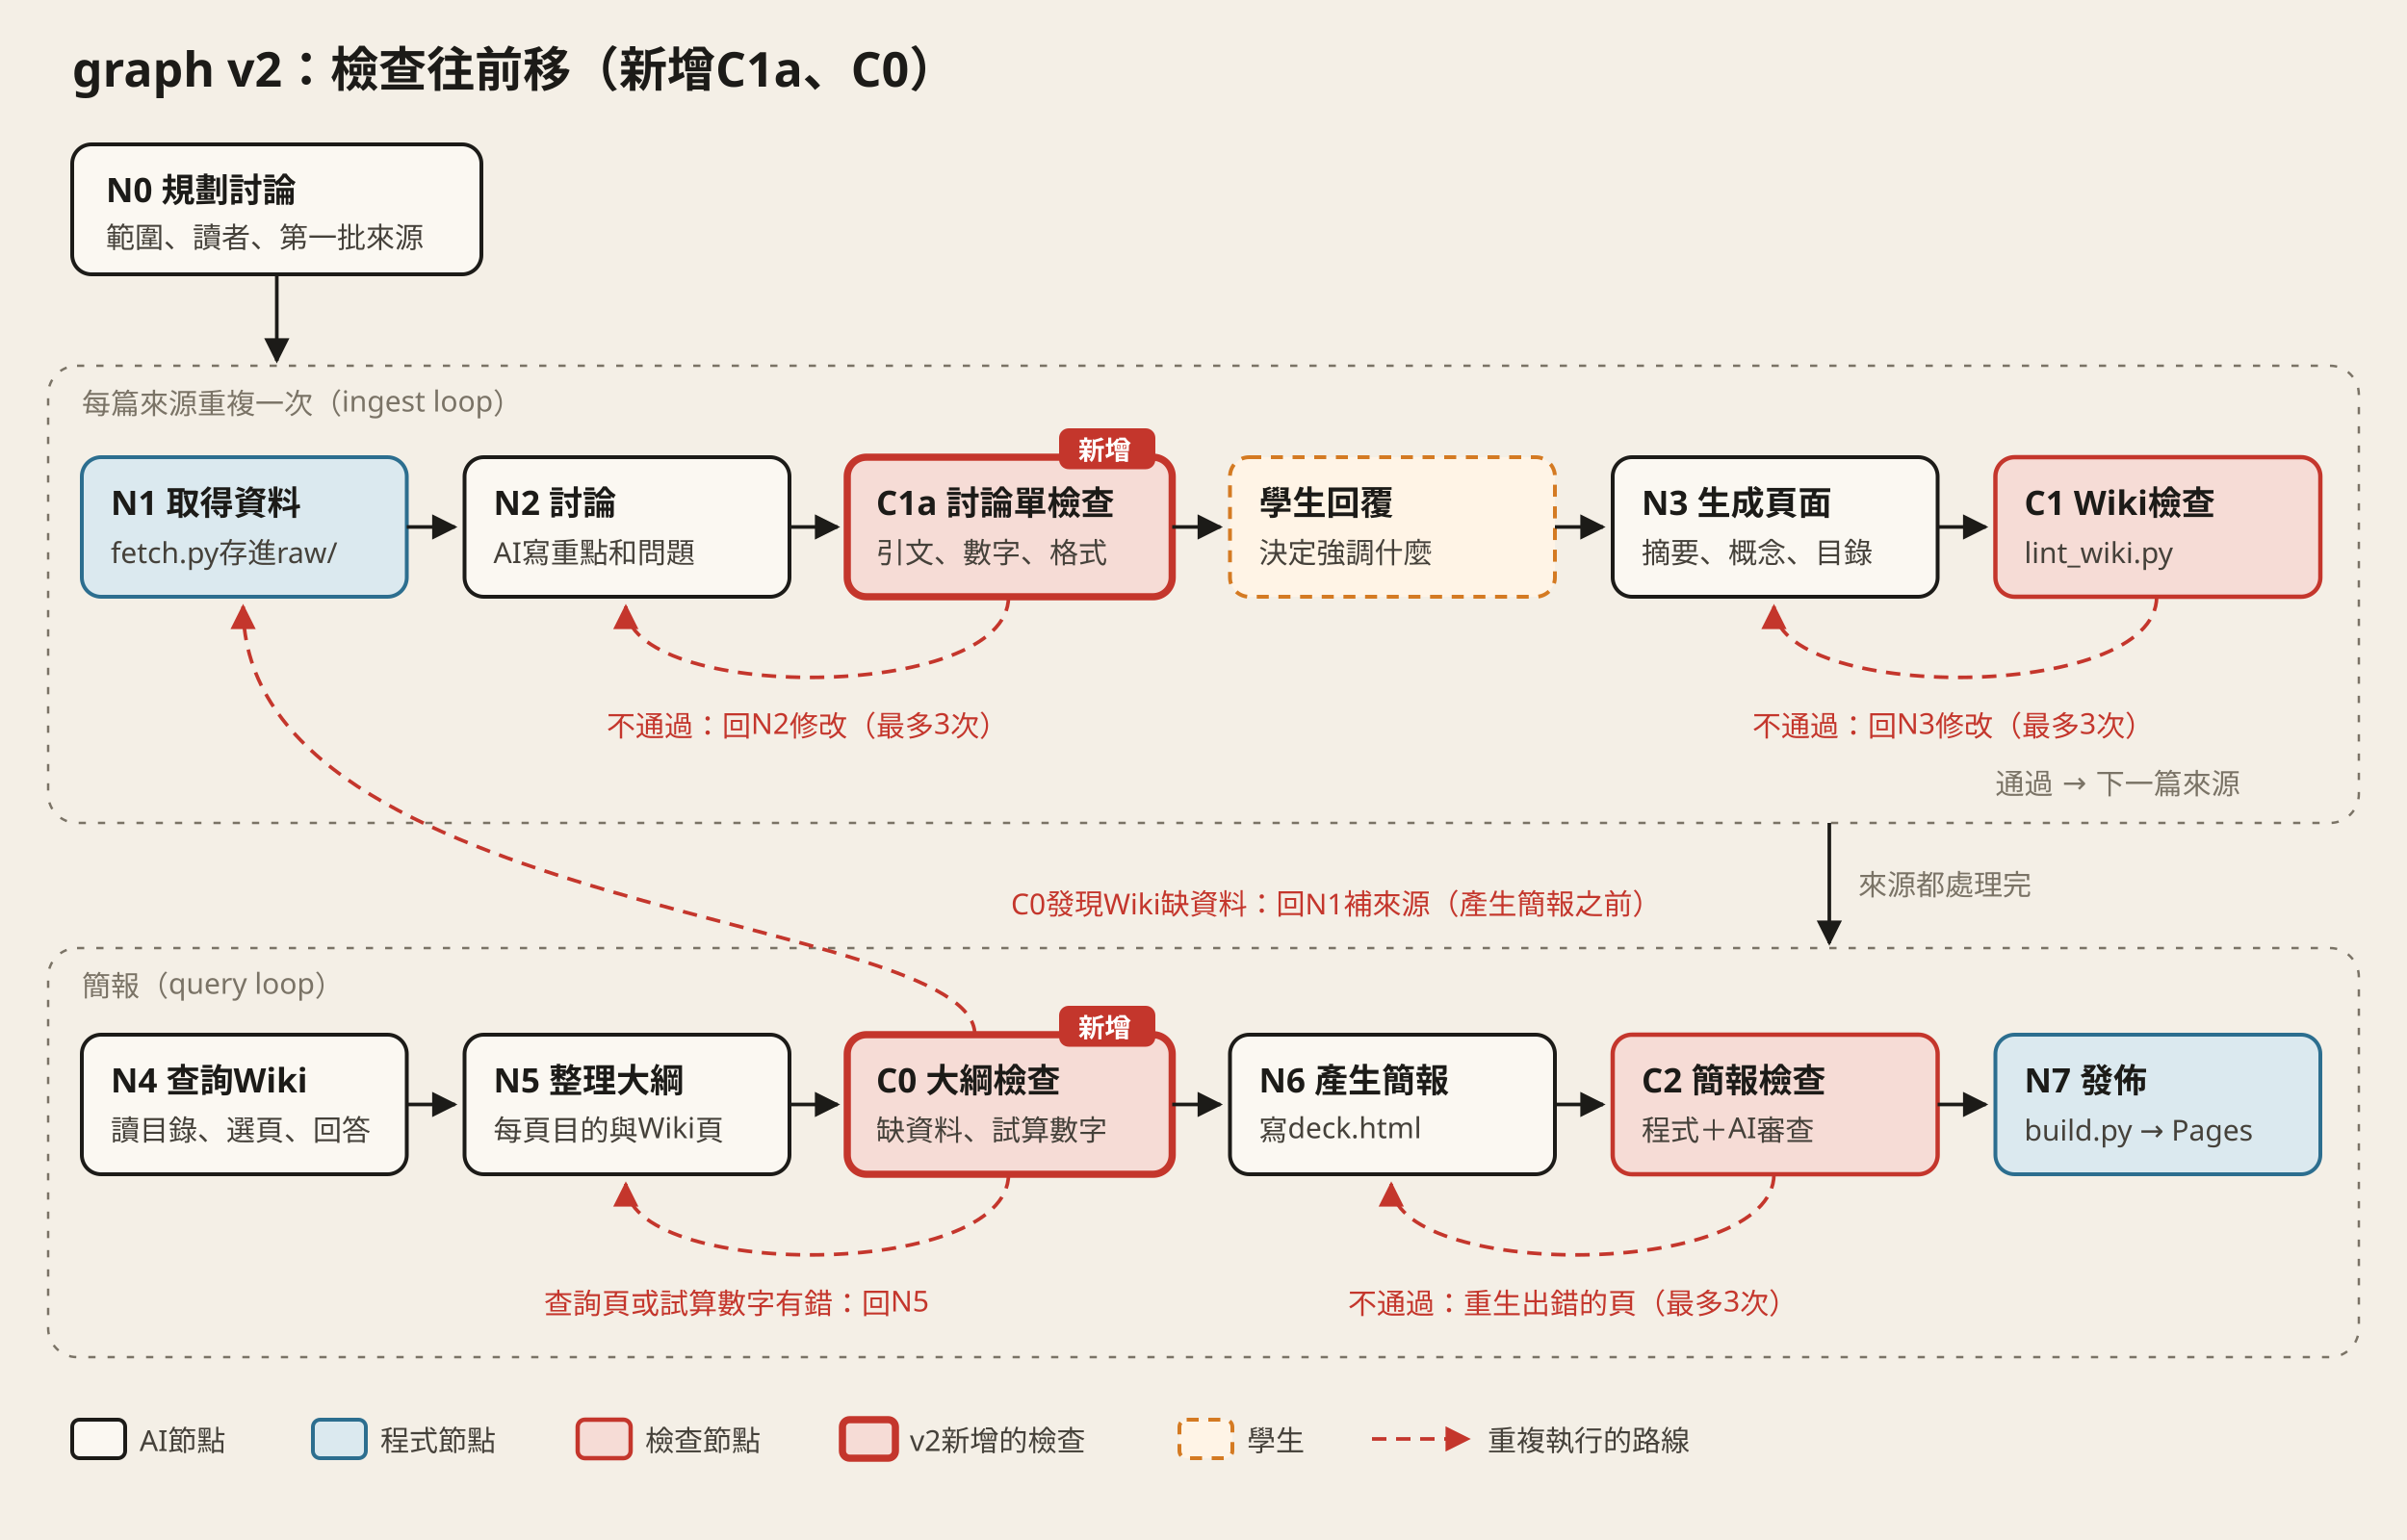
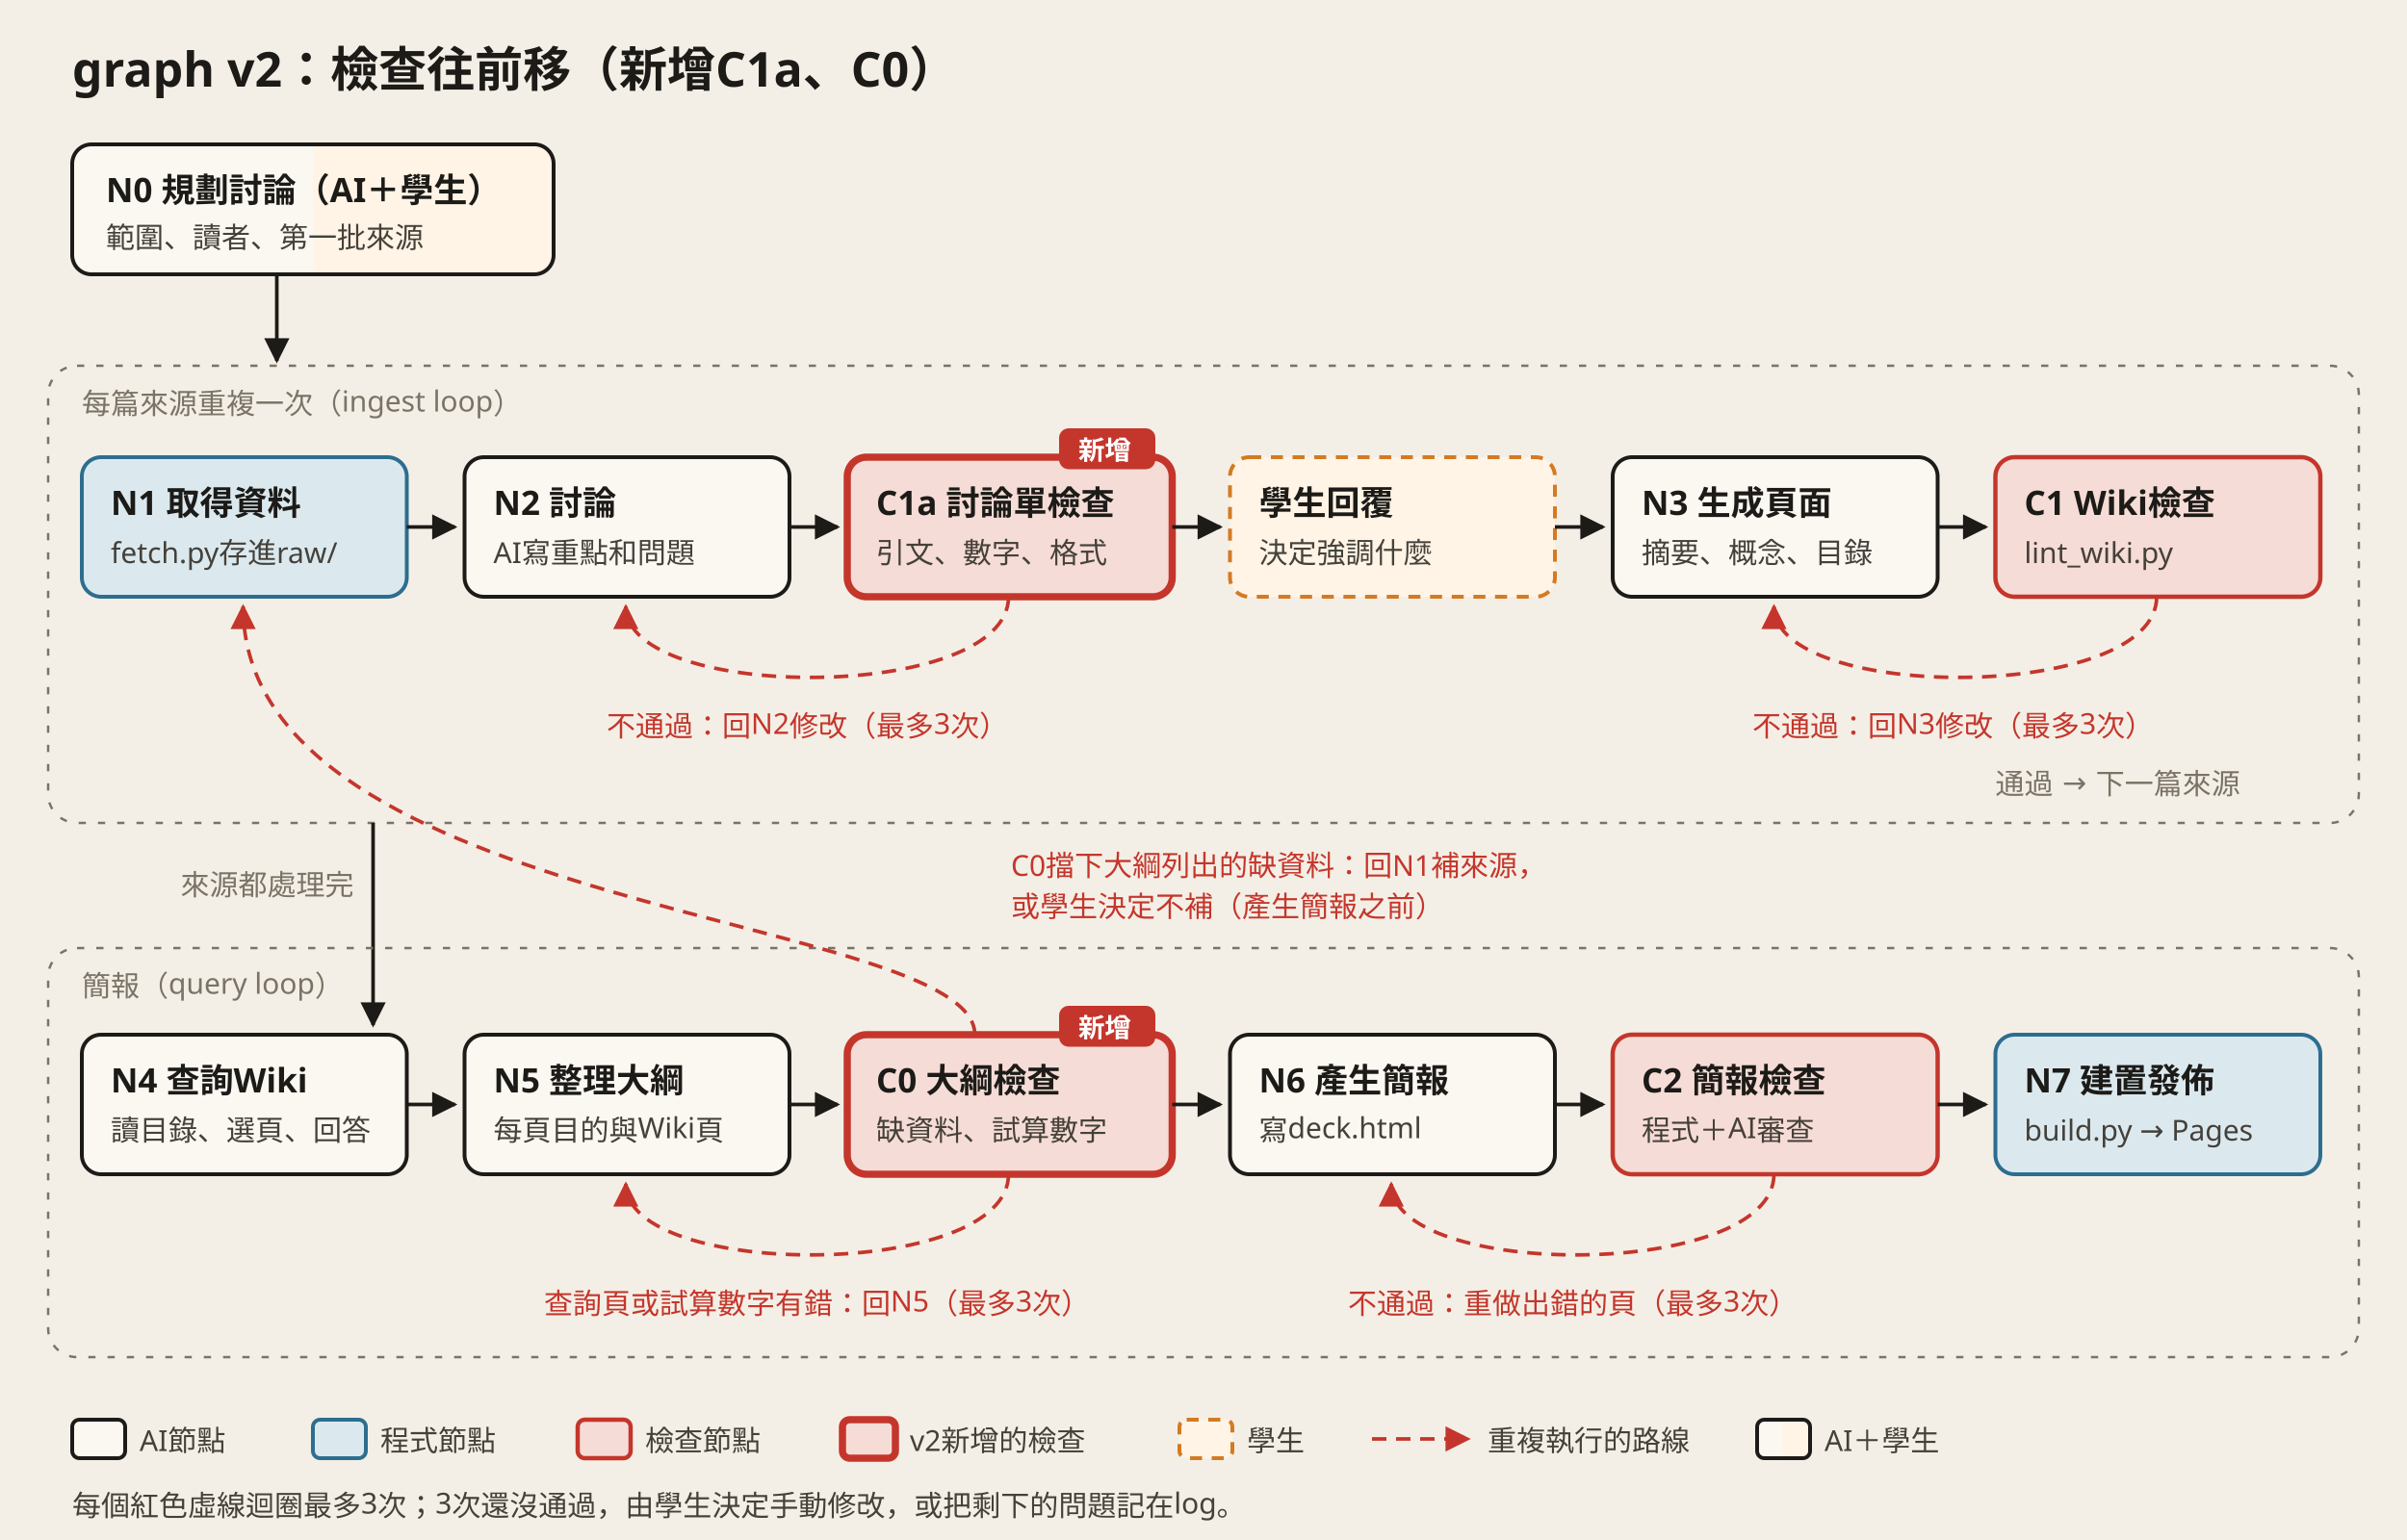
<svg xmlns="http://www.w3.org/2000/svg" viewBox="0 0 1000 640" font-family="'PingFang TC','Noto Sans TC','Microsoft JhengHei',sans-serif">
  <defs>
    <marker id="a" viewBox="0 0 10 10" refX="9" refY="5" markerWidth="7" markerHeight="7" orient="auto-start-reverse">
      <path d="M0 0L10 5L0 10z" fill="#1c1b18" />
    </marker>
    <marker id="ar" viewBox="0 0 10 10" refX="9" refY="5" markerWidth="7" markerHeight="7" orient="auto-start-reverse">
      <path d="M0 0L10 5L0 10z" fill="#c4362c" />
    </marker>
+     <linearGradient id="mx" x1="0" x2="1">
+       <stop offset="0.5" stop-color="#fbf8f2" />
+       <stop offset="0.5" stop-color="#fff4e6" />
+     </linearGradient>
    <style>
      .t{font-size:14px;fill:#1c1b18;font-weight:700}
      .s{font-size:12px;fill:#45413a}
      .l{font-size:12px;fill:#c4362c}
      .g{font-size:12px;fill:#7a7366}
      .n{font-size:11px;fill:#fff;font-weight:700}
      .ai{fill:#fbf8f2;stroke:#1c1b18;stroke-width:1.6}
      .pg{fill:#dbe9ef;stroke:#2c6e8f;stroke-width:1.6}
      .ck{fill:#f6dcd6;stroke:#c4362c;stroke-width:1.8}
      .nw{fill:#f6dcd6;stroke:#c4362c;stroke-width:3}
      .hu{fill:#fff4e6;stroke:#d47a22;stroke-width:1.6;stroke-dasharray:5 4}
+       .mx{fill:url(#mx);stroke:#1c1b18;stroke-width:1.6}
      .e{fill:none;stroke:#1c1b18;stroke-width:1.5}
      .r{fill:none;stroke:#c4362c;stroke-width:1.5;stroke-dasharray:6 4}
    </style>
  </defs>
  <rect width="1000" height="640" fill="#f4efe6" />
  <text x="30" y="36" font-size="20" font-weight="900" fill="#1c1b18">graph v2：檢查往前移（新增C1a、C0）</text>
-   <rect class="ai" x="30" y="60" width="170" height="54" rx="8" />
-   <text class="t" x="44" y="84">N0 規劃討論</text>
+   <rect class="mx" x="30" y="60" width="200" height="54" rx="8" />
+   <text class="t" x="44" y="84">N0 規劃討論（AI＋學生）</text>
  <text class="s" x="44" y="103">範圍、讀者、第一批來源</text>
  <path class="e" d="M115 114V150" marker-end="url(#a)" />
  <rect x="20" y="152" width="960" height="190" rx="12" fill="none" stroke="#7a7366" stroke-dasharray="3 5" />
  <text class="g" x="34" y="172">每篇來源重複一次（ingest loop）</text>
  <rect class="pg" x="34" y="190" width="135" height="58" rx="8" />
  <text class="t" x="46" y="214">N1 取得資料</text>
  <text class="s" x="46" y="234">fetch.py存進raw/</text>
  <rect class="ai" x="193" y="190" width="135" height="58" rx="8" />
  <text class="t" x="205" y="214">N2 討論</text>
  <text class="s" x="205" y="234">AI寫重點和問題</text>
  <rect class="nw" x="352" y="190" width="135" height="58" rx="8" />
  <text class="t" x="364" y="214">C1a 討論單檢查</text>
  <text class="s" x="364" y="234">引文、數字、格式</text>
  <rect x="440" y="178" width="40" height="17" rx="4" fill="#c4362c" />
  <text class="n" x="448" y="191">新增</text>
  <rect class="hu" x="511" y="190" width="135" height="58" rx="8" />
  <text class="t" x="523" y="214">學生回覆</text>
  <text class="s" x="523" y="234">決定強調什麼</text>
  <rect class="ai" x="670" y="190" width="135" height="58" rx="8" />
  <text class="t" x="682" y="214">N3 生成頁面</text>
  <text class="s" x="682" y="234">摘要、概念、目錄</text>
  <rect class="ck" x="829" y="190" width="135" height="58" rx="8" />
  <text class="t" x="841" y="214">C1 Wiki檢查</text>
  <text class="s" x="841" y="234">lint_wiki.py</text>
  <path class="e" d="M169 219H189" marker-end="url(#a)" />
  <path class="e" d="M328 219H348" marker-end="url(#a)" />
  <path class="e" d="M487 219H507" marker-end="url(#a)" />
  <path class="e" d="M646 219H666" marker-end="url(#a)" />
  <path class="e" d="M805 219H825" marker-end="url(#a)" />
  <path class="r" d="M419 248C419 292 260 292 260 252" marker-end="url(#ar)" />
  <text class="l" x="252" y="306">不通過：回N2修改（最多3次）</text>
  <path class="r" d="M896 248C896 292 737 292 737 252" marker-end="url(#ar)" />
  <text class="l" x="728" y="306">不通過：回N3修改（最多3次）</text>
  <text class="g" x="829" y="330">通過 → 下一篇來源</text>
-   <path class="e" d="M760 342V392" marker-end="url(#a)" />
-   <text class="g" x="772" y="372">來源都處理完</text>
+   <path class="e" d="M155 342V426" marker-end="url(#a)" />
+   <text class="g" x="147" y="372" text-anchor="end">來源都處理完</text>
  <rect x="20" y="394" width="960" height="170" rx="12" fill="none" stroke="#7a7366" stroke-dasharray="3 5" />
  <text class="g" x="34" y="414">簡報（query loop）</text>
  <rect class="ai" x="34" y="430" width="135" height="58" rx="8" />
  <text class="t" x="46" y="454">N4 查詢Wiki</text>
  <text class="s" x="46" y="474">讀目錄、選頁、回答</text>
  <rect class="ai" x="193" y="430" width="135" height="58" rx="8" />
  <text class="t" x="205" y="454">N5 整理大綱</text>
  <text class="s" x="205" y="474">每頁目的與Wiki頁</text>
  <rect class="nw" x="352" y="430" width="135" height="58" rx="8" />
  <text class="t" x="364" y="454">C0 大綱檢查</text>
  <text class="s" x="364" y="474">缺資料、試算數字</text>
  <rect x="440" y="418" width="40" height="17" rx="4" fill="#c4362c" />
  <text class="n" x="448" y="431">新增</text>
  <rect class="ai" x="511" y="430" width="135" height="58" rx="8" />
  <text class="t" x="523" y="454">N6 產生簡報</text>
  <text class="s" x="523" y="474">寫deck.html</text>
  <rect class="ck" x="670" y="430" width="135" height="58" rx="8" />
  <text class="t" x="682" y="454">C2 簡報檢查</text>
  <text class="s" x="682" y="474">程式＋AI審查</text>
  <rect class="pg" x="829" y="430" width="135" height="58" rx="8" />
-   <text class="t" x="841" y="454">N7 發佈</text>
+   <text class="t" x="841" y="454">N7 建置發佈</text>
  <text class="s" x="841" y="474">build.py → Pages</text>
  <path class="e" d="M169 459H189" marker-end="url(#a)" />
  <path class="e" d="M328 459H348" marker-end="url(#a)" />
  <path class="e" d="M487 459H507" marker-end="url(#a)" />
  <path class="e" d="M646 459H666" marker-end="url(#a)" />
  <path class="e" d="M805 459H825" marker-end="url(#a)" />
  <path class="r" d="M419 488C419 532 260 532 260 492" marker-end="url(#ar)" />
-   <text class="l" x="226" y="546">查詢頁或試算數字有錯：回N5</text>
+   <text class="l" x="226" y="546">查詢頁或試算數字有錯：回N5（最多3次）</text>
  <path class="r" d="M737 488C737 532 578 532 578 492" marker-end="url(#ar)" />
-   <text class="l" x="560" y="546">不通過：重生出錯的頁（最多3次）</text>
+   <text class="l" x="560" y="546">不通過：重做出錯的頁（最多3次）</text>
  <path class="r" d="M405 430C405 380 101 380 101 252" marker-end="url(#ar)" />
-   <text class="l" x="420" y="380">C0發現Wiki缺資料：回N1補來源（產生簡報之前）</text>
+   <text class="l" x="420" y="364">C0擋下大綱列出的缺資料：回N1補來源，</text>
+   <text class="l" x="420" y="381">或學生決定不補（產生簡報之前）</text>
  <rect class="ai" x="30" y="590" width="22" height="16" rx="3" />
  <text class="s" x="58" y="603">AI節點</text>
  <rect class="pg" x="130" y="590" width="22" height="16" rx="3" />
  <text class="s" x="158" y="603">程式節點</text>
  <rect class="ck" x="240" y="590" width="22" height="16" rx="3" />
  <text class="s" x="268" y="603">檢查節點</text>
  <rect class="nw" x="350" y="590" width="22" height="16" rx="3" />
  <text class="s" x="378" y="603">v2新增的檢查</text>
  <rect class="hu" x="490" y="590" width="22" height="16" rx="3" />
  <text class="s" x="518" y="603">學生</text>
  <path class="r" d="M570 598H610" marker-end="url(#ar)" />
  <text class="s" x="618" y="603">重複執行的路線</text>
+   <rect class="mx" x="730" y="590" width="22" height="16" rx="3" />
+   <text class="s" x="758" y="603">AI＋學生</text>
+   <text class="s" x="30" y="630">每個紅色虛線迴圈最多3次；3次還沒通過，由學生決定手動修改，或把剩下的問題記在log。</text>
</svg>
